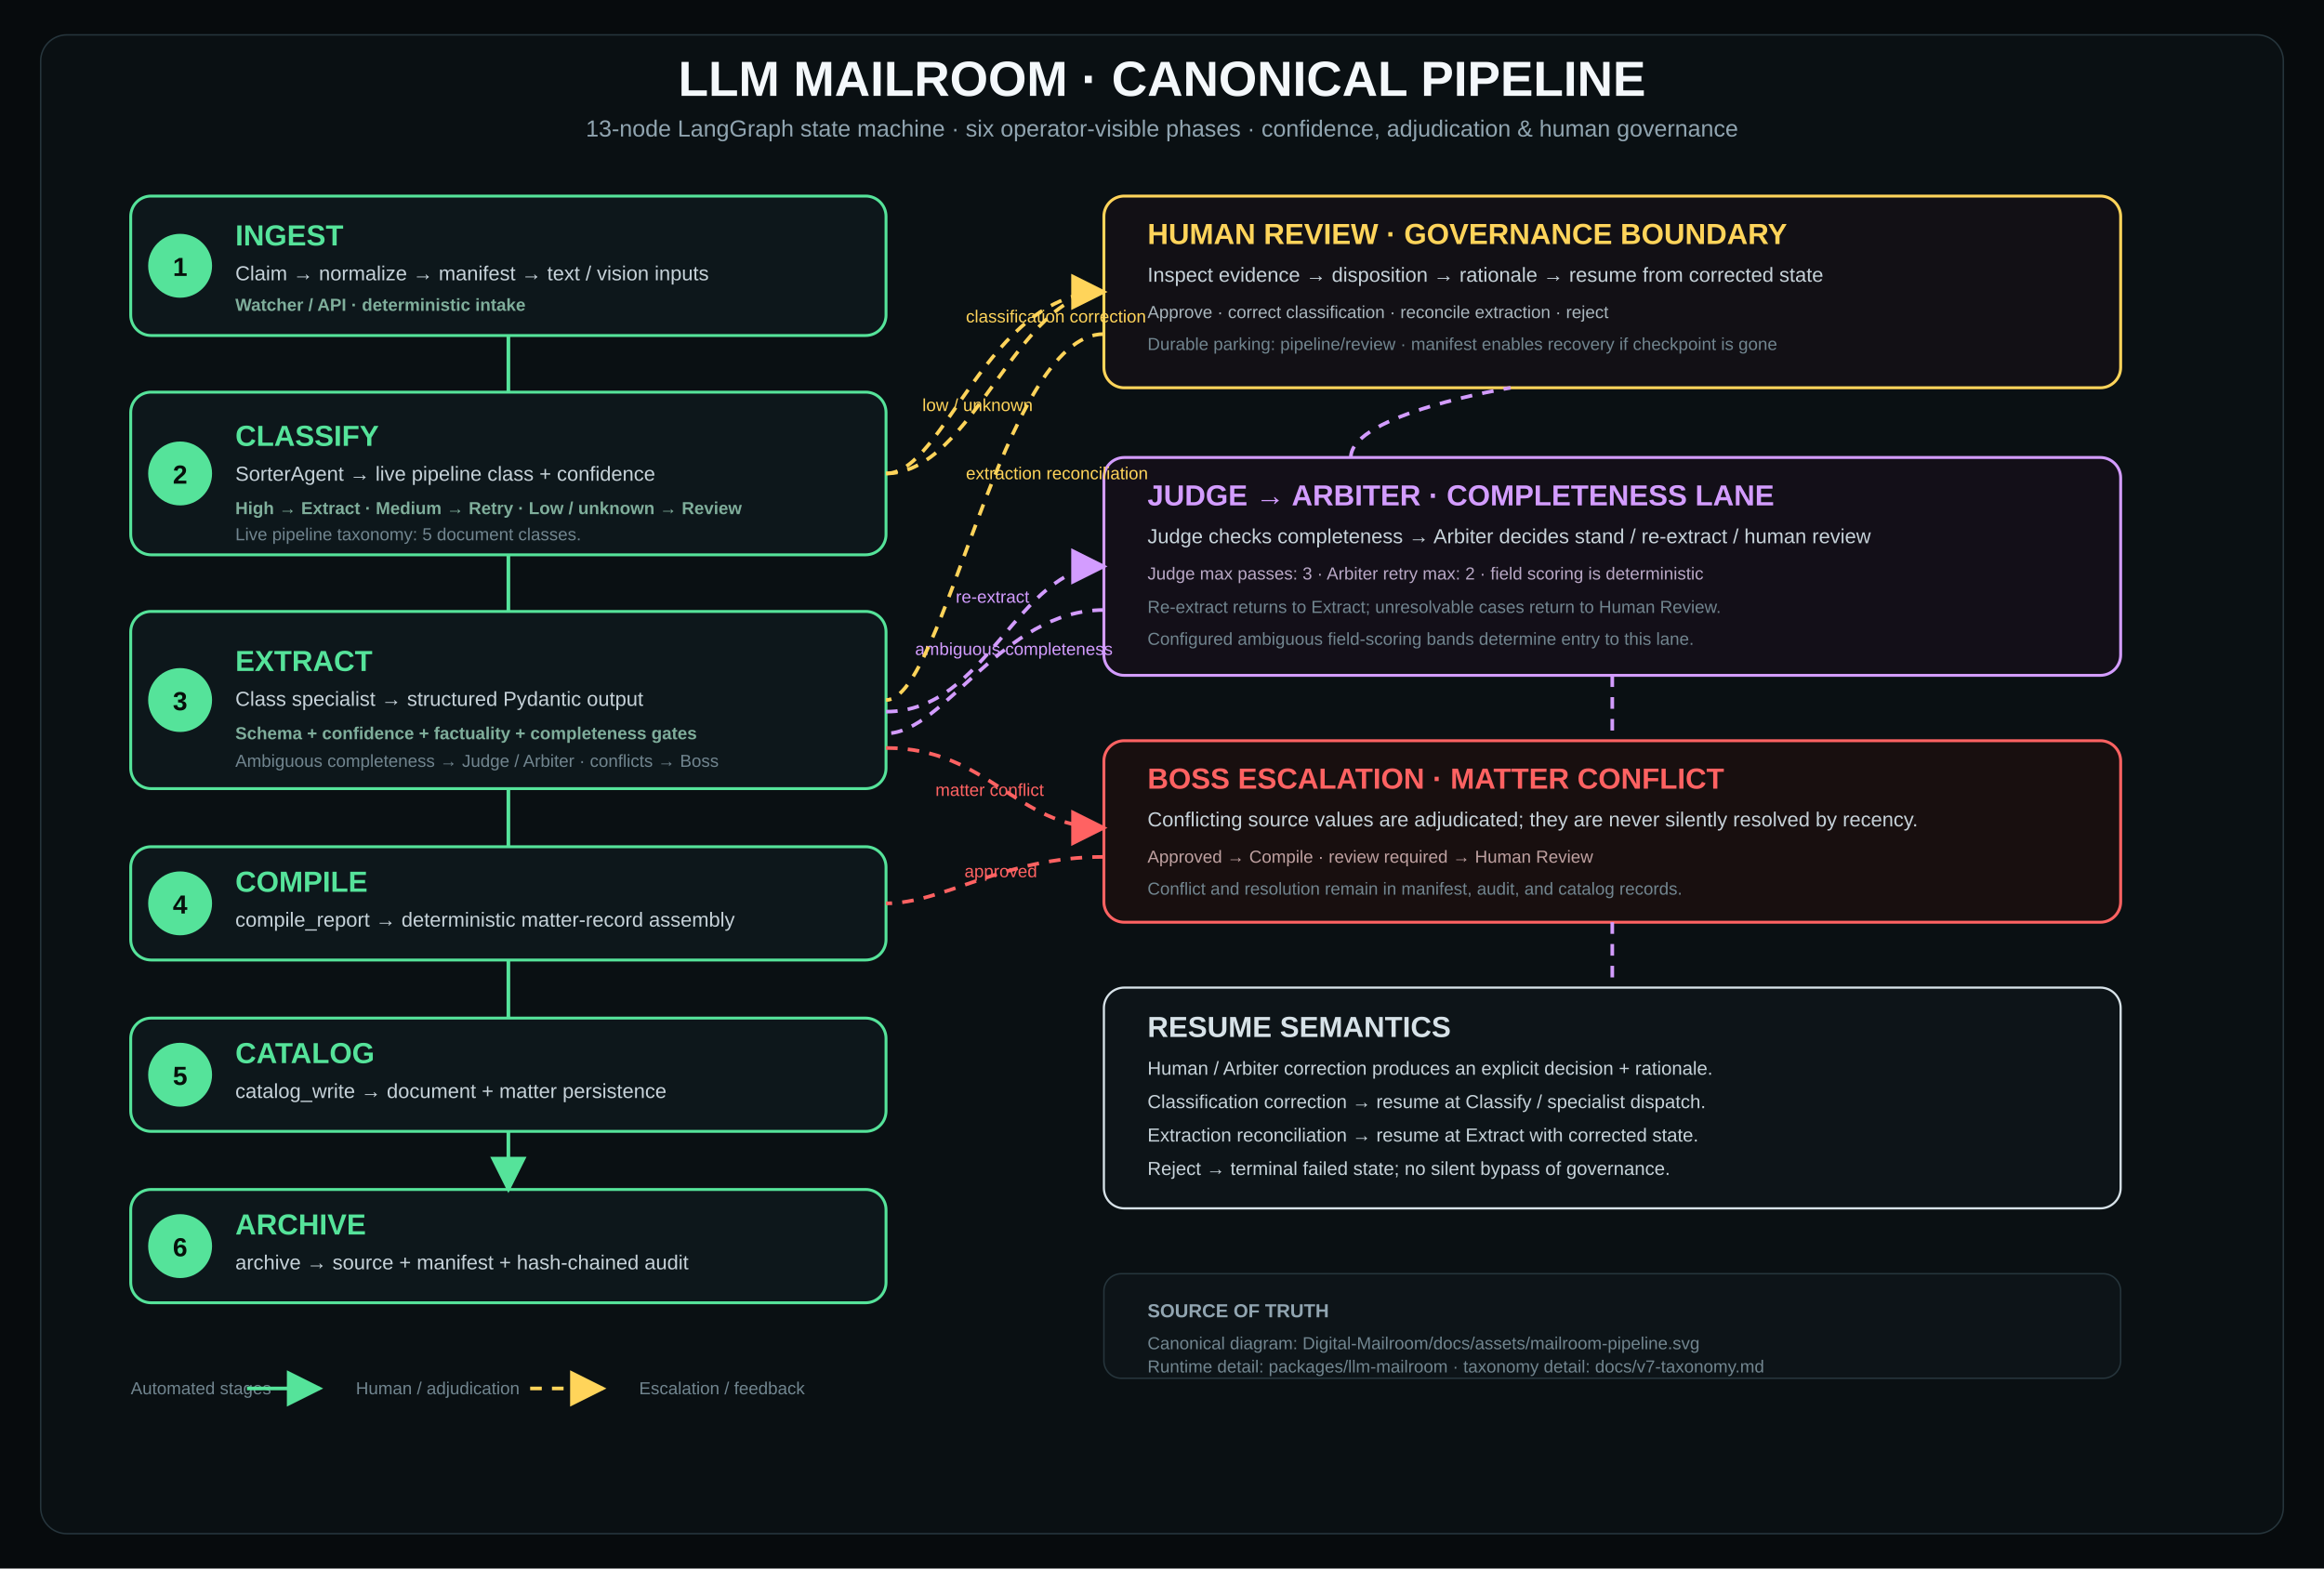
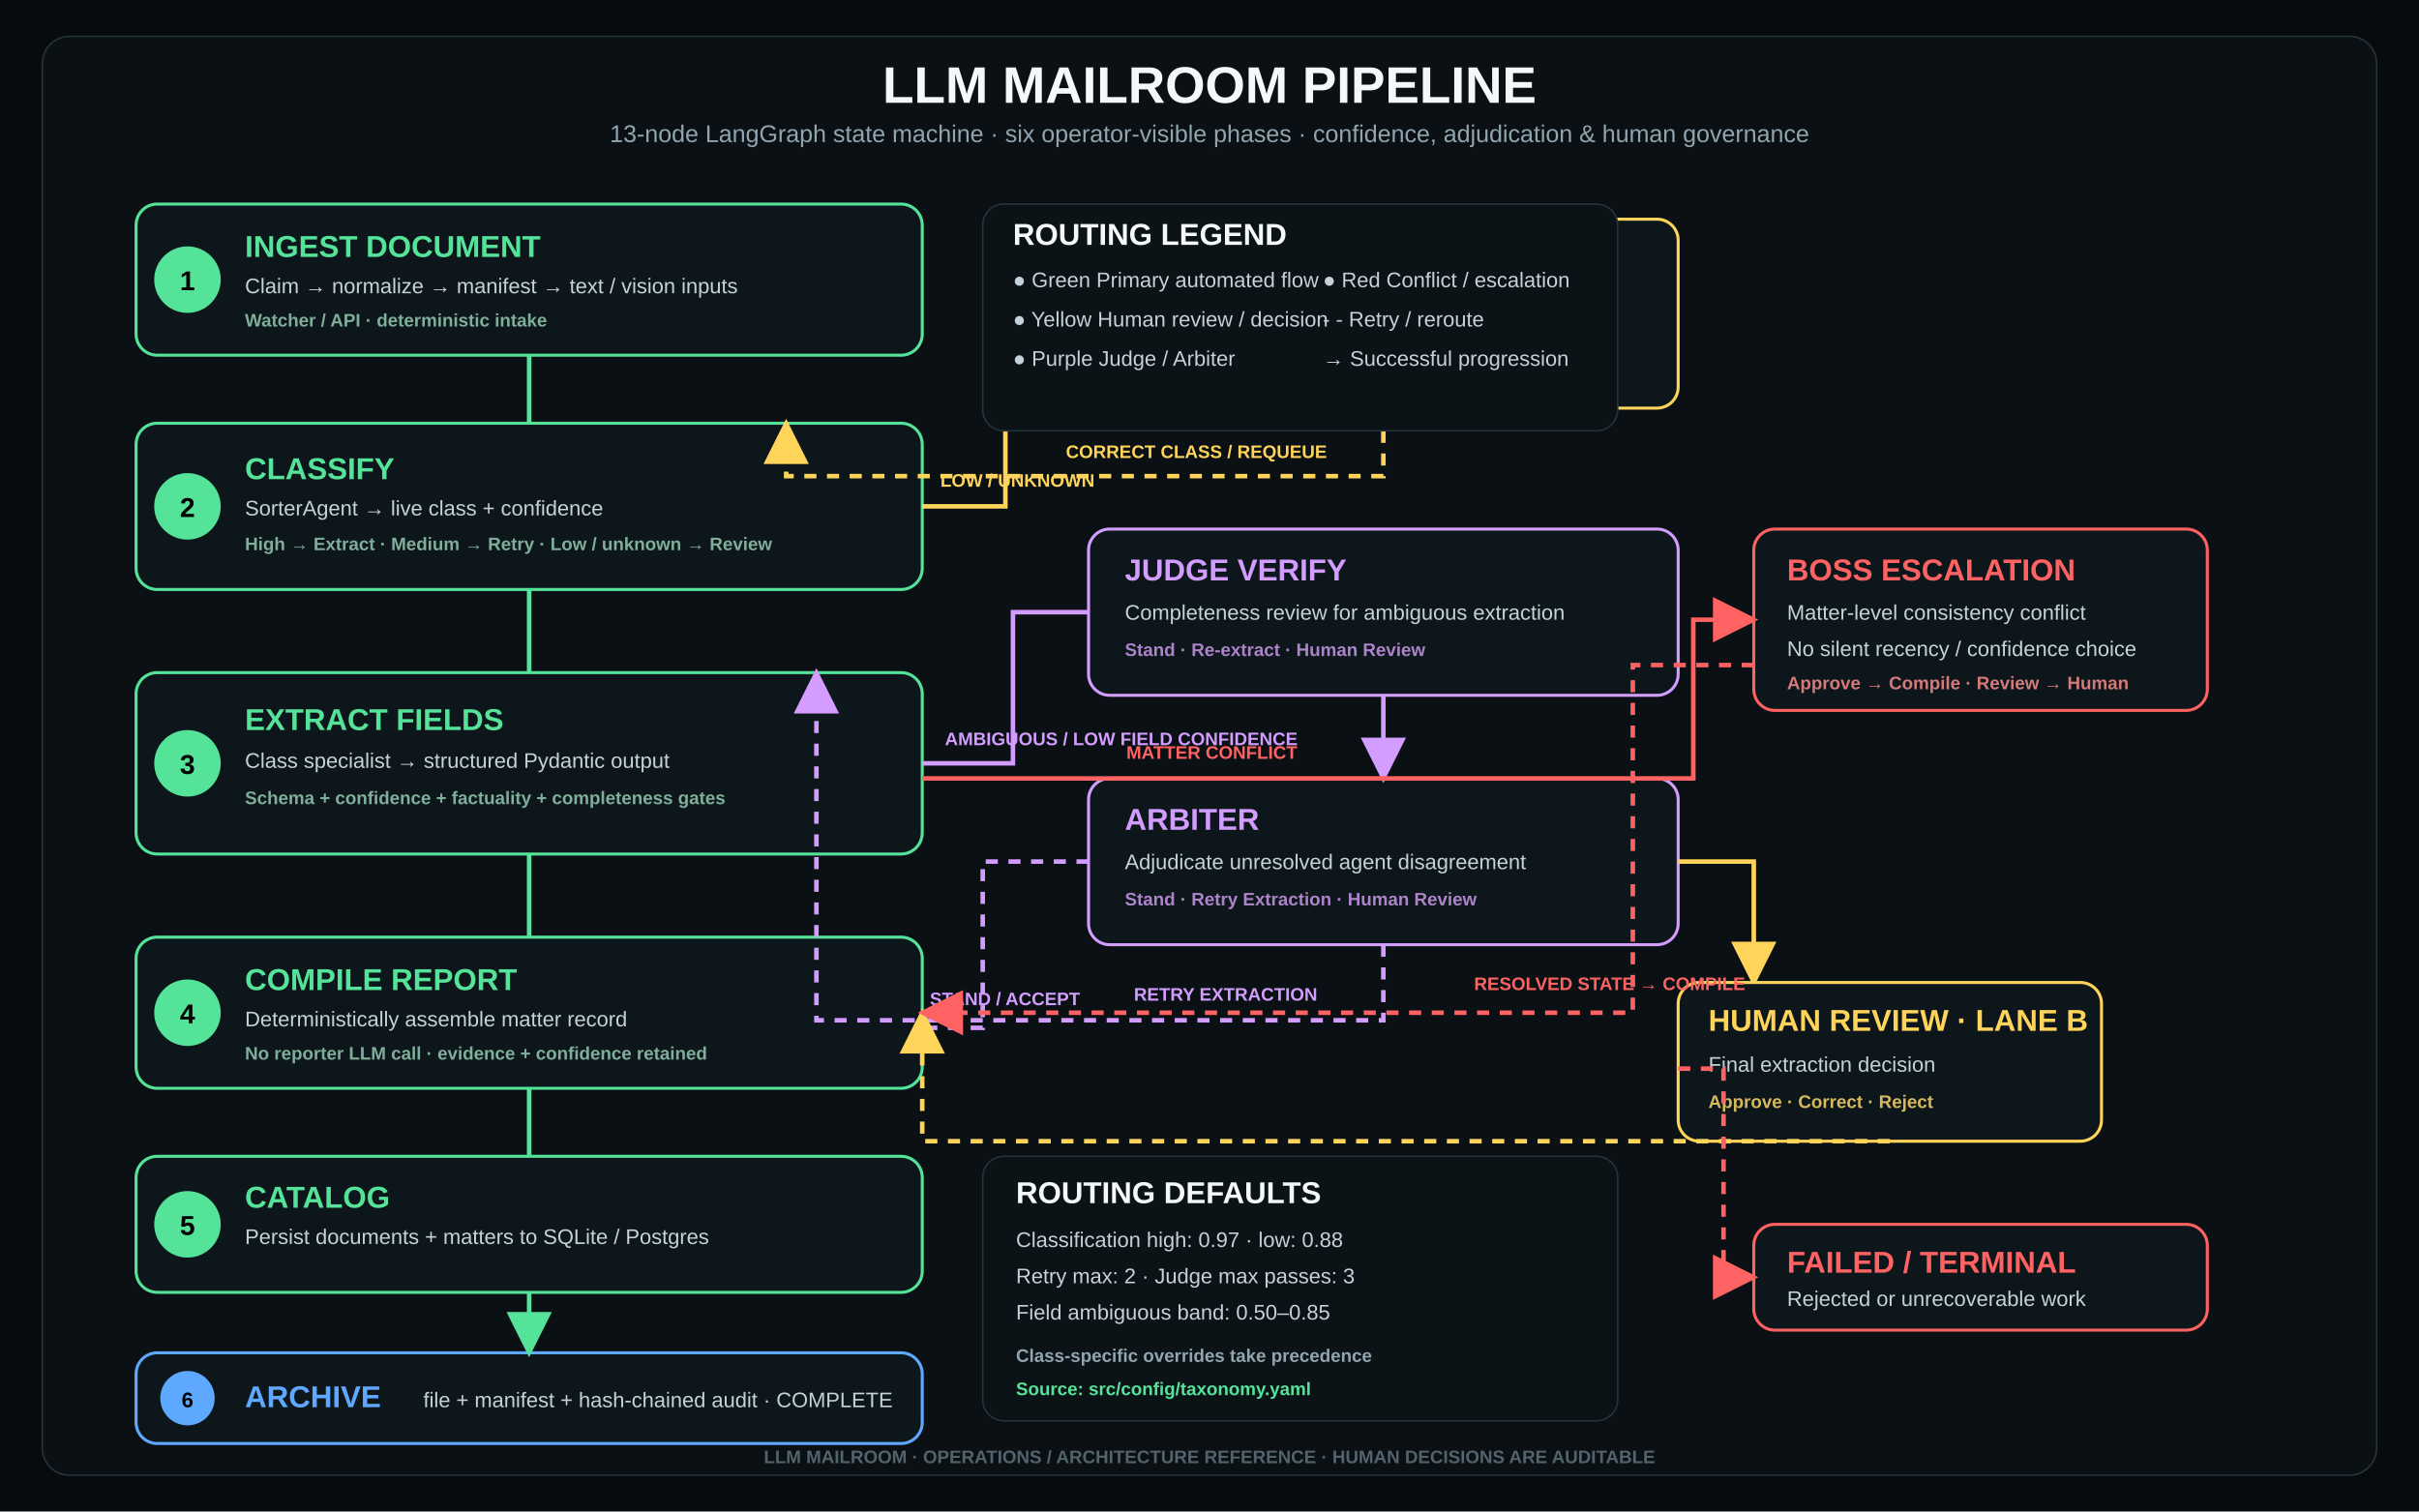
- <svg xmlns="http://www.w3.org/2000/svg" width="1600" height="1080" viewBox="0 0 1600 1080" role="img" aria-labelledby="title desc">
+ <svg xmlns="http://www.w3.org/2000/svg" width="1600" height="1000" viewBox="0 0 1600 1000">
  <defs>
-     <marker id="green" markerWidth="10" markerHeight="10" refX="9" refY="5" orient="auto">
+     <marker id="a" markerWidth="10" markerHeight="10" refX="9" refY="5" orient="auto">
      <path d="M0 0L10 5L0 10Z" fill="#55e39a" />
    </marker>
-     <marker id="yellow" markerWidth="10" markerHeight="10" refX="9" refY="5" orient="auto">
+     <marker id="y" markerWidth="10" markerHeight="10" refX="9" refY="5" orient="auto">
      <path d="M0 0L10 5L0 10Z" fill="#ffd45a" />
    </marker>
-     <marker id="purple" markerWidth="10" markerHeight="10" refX="9" refY="5" orient="auto">
+     <marker id="p" markerWidth="10" markerHeight="10" refX="9" refY="5" orient="auto">
      <path d="M0 0L10 5L0 10Z" fill="#d39cff" />
    </marker>
-     <marker id="red" markerWidth="10" markerHeight="10" refX="9" refY="5" orient="auto">
+     <marker id="r" markerWidth="10" markerHeight="10" refX="9" refY="5" orient="auto">
      <path d="M0 0L10 5L0 10Z" fill="#ff6262" />
    </marker>
+     <marker id="w" markerWidth="10" markerHeight="10" refX="9" refY="5" orient="auto">
+       <path d="M0 0L10 5L0 10Z" fill="#d7e2e8" />
+     </marker>
  </defs>
-   <rect width="1600" height="1080" fill="#070b0d" />
-   <rect x="28" y="24" width="1544" height="1032" rx="18" fill="#0a1013" stroke="#26353c" />
+   <rect width="1600" height="1000" fill="#070b0d" />
+   <rect x="28" y="24" width="1544" height="952" rx="18" fill="#0a1013" stroke="#26353c" />
  <g font-family="Arial,sans-serif">
-     <text x="800" y="66" text-anchor="middle" font-size="34" font-weight="700" fill="#f4f8fb">LLM MAILROOM · CANONICAL PIPELINE</text>
+     <text x="800" y="68" text-anchor="middle" font-size="34" font-weight="700" fill="#f4f8fb">LLM MAILROOM PIPELINE</text>
    <text x="800" y="94" text-anchor="middle" font-size="16" fill="#91a5b1">13-node LangGraph state machine · six operator-visible phases · confidence, adjudication &amp; human governance</text>
-     <rect x="90" y="135" width="520" height="96" rx="14" fill="#0d171b" stroke="#55e39a" stroke-width="2" />
-     <circle cx="124" cy="183" r="22" fill="#55e39a" />
-     <text x="124" y="190" text-anchor="middle" font-size="18" font-weight="700" fill="#07100b">1</text>
-     <text x="162" y="169" font-size="20" font-weight="700" fill="#55e39a">INGEST</text>
-     <text x="162" y="193" font-size="14" fill="#c6d2d9">Claim → normalize → manifest → text / vision inputs</text>
-     <text x="162" y="214" font-size="12" font-weight="600" fill="#7fae9b">Watcher / API · deterministic intake</text>
-     <rect x="90" y="270" width="520" height="112" rx="14" fill="#0d171b" stroke="#55e39a" stroke-width="2" />
-     <circle cx="124" cy="326" r="22" fill="#55e39a" />
-     <text x="124" y="333" text-anchor="middle" font-size="18" font-weight="700" fill="#07100b">2</text>
-     <text x="162" y="307" font-size="20" font-weight="700" fill="#55e39a">CLASSIFY</text>
-     <text x="162" y="331" font-size="14" fill="#c6d2d9">SorterAgent → live pipeline class + confidence</text>
-     <text x="162" y="354" font-size="12" font-weight="600" fill="#7fae9b">High → Extract · Medium → Retry · Low / unknown → Review</text>
-     <text x="162" y="372" font-size="12" fill="#71858f">Live pipeline taxonomy: 5 document classes.</text>
-     <rect x="90" y="421" width="520" height="122" rx="14" fill="#0d171b" stroke="#55e39a" stroke-width="2" />
-     <circle cx="124" cy="482" r="22" fill="#55e39a" />
-     <text x="124" y="489" text-anchor="middle" font-size="18" font-weight="700" fill="#07100b">3</text>
-     <text x="162" y="462" font-size="20" font-weight="700" fill="#55e39a">EXTRACT</text>
-     <text x="162" y="486" font-size="14" fill="#c6d2d9">Class specialist → structured Pydantic output</text>
-     <text x="162" y="509" font-size="12" font-weight="600" fill="#7fae9b">Schema + confidence + factuality + completeness gates</text>
-     <text x="162" y="528" font-size="12" fill="#71858f">Ambiguous completeness → Judge / Arbiter · conflicts → Boss</text>
-     <rect x="90" y="583" width="520" height="78" rx="14" fill="#0d171b" stroke="#55e39a" stroke-width="2" />
-     <circle cx="124" cy="622" r="22" fill="#55e39a" />
-     <text x="124" y="629" text-anchor="middle" font-size="18" font-weight="700" fill="#07100b">4</text>
-     <text x="162" y="614" font-size="20" font-weight="700" fill="#55e39a">COMPILE</text>
-     <text x="162" y="638" font-size="14" fill="#c6d2d9">compile_report → deterministic matter-record assembly</text>
-     <rect x="90" y="701" width="520" height="78" rx="14" fill="#0d171b" stroke="#55e39a" stroke-width="2" />
-     <circle cx="124" cy="740" r="22" fill="#55e39a" />
-     <text x="124" y="747" text-anchor="middle" font-size="18" font-weight="700" fill="#07100b">5</text>
-     <text x="162" y="732" font-size="20" font-weight="700" fill="#55e39a">CATALOG</text>
-     <text x="162" y="756" font-size="14" fill="#c6d2d9">catalog_write → document + matter persistence</text>
-     <rect x="90" y="819" width="520" height="78" rx="14" fill="#0d171b" stroke="#55e39a" stroke-width="2" />
-     <circle cx="124" cy="858" r="22" fill="#55e39a" />
-     <text x="124" y="865" text-anchor="middle" font-size="18" font-weight="700" fill="#07100b">6</text>
-     <text x="162" y="850" font-size="20" font-weight="700" fill="#55e39a">ARCHIVE</text>
-     <text x="162" y="874" font-size="14" fill="#c6d2d9">archive → source + manifest + hash-chained audit</text>
-     <path d="M350 231L350 270M350 382L350 421M350 543L350 583M350 661L350 701M350 779L350 819" stroke="#55e39a" stroke-width="2.5" fill="none" marker-end="url(#green)" />
-     <rect x="760" y="135" width="700" height="132" rx="14" fill="#121015" stroke="#ffd45a" stroke-width="2" />
-     <text x="790" y="168" font-size="20" font-weight="700" fill="#ffd45a">HUMAN REVIEW · GOVERNANCE BOUNDARY</text>
-     <text x="790" y="194" font-size="14" fill="#c6d2d9">Inspect evidence → disposition → rationale → resume from corrected state</text>
-     <text x="790" y="219" font-size="12" fill="#a9b6bd">Approve · correct classification · reconcile extraction · reject</text>
-     <text x="790" y="241" font-size="12" fill="#71858f">Durable parking: pipeline/review · manifest enables recovery if checkpoint is gone</text>
-     <rect x="760" y="315" width="700" height="150" rx="14" fill="#130f18" stroke="#d39cff" stroke-width="2" />
-     <text x="790" y="348" font-size="20" font-weight="700" fill="#d39cff">JUDGE → ARBITER · COMPLETENESS LANE</text>
-     <text x="790" y="374" font-size="14" fill="#c6d2d9">Judge checks completeness → Arbiter decides stand / re-extract / human review</text>
-     <text x="790" y="399" font-size="12" fill="#b9a8c6">Judge max passes: 3 · Arbiter retry max: 2 · field scoring is deterministic</text>
-     <text x="790" y="422" font-size="12" fill="#71858f">Re-extract returns to Extract; unresolvable cases return to Human Review.</text>
-     <text x="790" y="444" font-size="12" fill="#71858f">Configured ambiguous field-scoring bands determine entry to this lane.</text>
-     <rect x="760" y="510" width="700" height="125" rx="14" fill="#180f0f" stroke="#ff6262" stroke-width="2" />
-     <text x="790" y="543" font-size="20" font-weight="700" fill="#ff6262">BOSS ESCALATION · MATTER CONFLICT</text>
-     <text x="790" y="569" font-size="14" fill="#c6d2d9">Conflicting source values are adjudicated; they are never silently resolved by recency.</text>
-     <text x="790" y="594" font-size="12" fill="#bfa1a1">Approved → Compile · review required → Human Review</text>
-     <text x="790" y="616" font-size="12" fill="#71858f">Conflict and resolution remain in manifest, audit, and catalog records.</text>
-     <rect x="760" y="680" width="700" height="152" rx="14" fill="#0d1418" stroke="#d7e2e8" stroke-width="1.5" />
-     <text x="790" y="714" font-size="20" font-weight="700" fill="#d7e2e8">RESUME SEMANTICS</text>
-     <text x="790" y="740" font-size="13" fill="#c6d2d9">Human / Arbiter correction produces an explicit decision + rationale.</text>
-     <text x="790" y="763" font-size="13" fill="#c6d2d9">Classification correction → resume at Classify / specialist dispatch.</text>
-     <text x="790" y="786" font-size="13" fill="#c6d2d9">Extraction reconciliation → resume at Extract with corrected state.</text>
-     <text x="790" y="809" font-size="13" fill="#c6d2d9">Reject → terminal failed state; no silent bypass of governance.</text>
-     <rect x="760" y="877" width="700" height="72" rx="12" fill="#0d1418" stroke="#26353c" />
-     <text x="790" y="907" font-size="13" font-weight="700" fill="#91a5b1">SOURCE OF TRUTH</text>
-     <text x="790" y="929" font-size="12" fill="#71858f">Canonical diagram: Digital-Mailroom/docs/assets/mailroom-pipeline.svg</text>
-     <text x="790" y="945" font-size="12" fill="#71858f">Runtime detail: packages/llm-mailroom · taxonomy detail: docs/v7-taxonomy.md</text>
-     <path d="M610 326C670 326 700 201 760 201" stroke="#ffd45a" stroke-width="2.5" stroke-dasharray="8 7" fill="none" marker-end="url(#yellow)" />
-     <text x="635" y="283" font-size="12" fill="#ffd45a">low / unknown</text>
-     <path d="M610 490C680 490 700 390 760 390" stroke="#d39cff" stroke-width="2.5" stroke-dasharray="8 7" fill="none" marker-end="url(#purple)" />
-     <text x="630" y="451" font-size="12" fill="#d39cff">ambiguous completeness</text>
-     <path d="M610 515C680 515 700 570 760 570" stroke="#ff6262" stroke-width="2.5" stroke-dasharray="8 7" fill="none" marker-end="url(#red)" />
-     <text x="644" y="548" font-size="12" fill="#ff6262">matter conflict</text>
-     <path d="M1110 465L1110 510M930 315C930 285 1040 267 1040 267M1110 635L1110 680" stroke="#d39cff" stroke-width="2.5" stroke-dasharray="8 7" fill="none" />
-     <path d="M760 201C680 201 650 326 610 326M760 230C690 230 650 482 610 482" stroke="#ffd45a" stroke-width="2.5" stroke-dasharray="8 7" fill="none" />
-     <text x="665" y="222" font-size="12" fill="#ffd45a">classification correction</text>
-     <text x="665" y="330" font-size="12" fill="#ffd45a">extraction reconciliation</text>
-     <path d="M760 420C690 420 650 505 610 505" stroke="#d39cff" stroke-width="2.5" stroke-dasharray="8 7" fill="none" />
-     <text x="658" y="415" font-size="12" fill="#d39cff">re-extract</text>
-     <path d="M760 590C690 590 650 622 610 622" stroke="#ff6262" stroke-width="2.5" stroke-dasharray="8 7" fill="none" />
-     <text x="664" y="604" font-size="12" fill="#ff6262">approved</text>
-     <text x="90" y="960" font-size="12" fill="#71858f">Automated stages</text>
-     <line x1="170" y1="956" x2="220" y2="956" stroke="#55e39a" stroke-width="2.5" marker-end="url(#green)" />
-     <text x="245" y="960" font-size="12" fill="#71858f">Human / adjudication</text>
-     <line x1="365" y1="956" x2="415" y2="956" stroke="#ffd45a" stroke-width="2.5" stroke-dasharray="8 7" marker-end="url(#yellow)" />
-     <text x="440" y="960" font-size="12" fill="#71858f">Escalation / feedback</text>
+     <g>
+       <rect x="90" y="135" width="520" height="100" rx="14" fill="#0d171b" stroke="#55e39a" stroke-width="2" />
+       <circle cx="124" cy="185" r="22" fill="#55e39a" />
+       <text x="124" y="192" text-anchor="middle" font-size="18" font-weight="700">1</text>
+       <text x="162" y="170" font-size="20" font-weight="700" fill="#55e39a">INGEST DOCUMENT</text>
+       <text x="162" y="194" font-size="14" fill="#c6d2d9">Claim → normalize → manifest → text / vision inputs</text>
+       <text x="162" y="216" font-size="12" font-weight="600" fill="#7fae9b">Watcher / API · deterministic intake</text>
+       <rect x="90" y="280" width="520" height="110" rx="14" fill="#0d171b" stroke="#55e39a" stroke-width="2" />
+       <circle cx="124" cy="335" r="22" fill="#55e39a" />
+       <text x="124" y="342" text-anchor="middle" font-size="18" font-weight="700">2</text>
+       <text x="162" y="317" font-size="20" font-weight="700" fill="#55e39a">CLASSIFY</text>
+       <text x="162" y="341" font-size="14" fill="#c6d2d9">SorterAgent → live class + confidence</text>
+       <text x="162" y="364" font-size="12" font-weight="600" fill="#7fae9b">High → Extract · Medium → Retry · Low / unknown → Review</text>
+       <rect x="90" y="445" width="520" height="120" rx="14" fill="#0d171b" stroke="#55e39a" stroke-width="2" />
+       <circle cx="124" cy="505" r="22" fill="#55e39a" />
+       <text x="124" y="512" text-anchor="middle" font-size="18" font-weight="700">3</text>
+       <text x="162" y="483" font-size="20" font-weight="700" fill="#55e39a">EXTRACT FIELDS</text>
+       <text x="162" y="508" font-size="14" fill="#c6d2d9">Class specialist → structured Pydantic output</text>
+       <text x="162" y="532" font-size="12" font-weight="600" fill="#7fae9b">Schema + confidence + factuality + completeness gates</text>
+       <rect x="90" y="620" width="520" height="100" rx="14" fill="#0d171b" stroke="#55e39a" stroke-width="2" />
+       <circle cx="124" cy="670" r="22" fill="#55e39a" />
+       <text x="124" y="677" text-anchor="middle" font-size="18" font-weight="700">4</text>
+       <text x="162" y="655" font-size="20" font-weight="700" fill="#55e39a">COMPILE REPORT</text>
+       <text x="162" y="679" font-size="14" fill="#c6d2d9">Deterministically assemble matter record</text>
+       <text x="162" y="701" font-size="12" font-weight="600" fill="#7fae9b">No reporter LLM call · evidence + confidence retained</text>
+       <rect x="90" y="765" width="520" height="90" rx="14" fill="#0d171b" stroke="#55e39a" stroke-width="2" />
+       <circle cx="124" cy="810" r="22" fill="#55e39a" />
+       <text x="124" y="817" text-anchor="middle" font-size="18" font-weight="700">5</text>
+       <text x="162" y="799" font-size="20" font-weight="700" fill="#55e39a">CATALOG</text>
+       <text x="162" y="823" font-size="14" fill="#c6d2d9">Persist documents + matters to SQLite / Postgres</text>
+       <rect x="90" y="895" width="520" height="60" rx="14" fill="#0d171b" stroke="#5fa8ff" stroke-width="2" />
+       <circle cx="124" cy="925" r="18" fill="#5fa8ff" />
+       <text x="124" y="931" text-anchor="middle" font-size="14" font-weight="700">6</text>
+       <text x="162" y="931" font-size="20" font-weight="700" fill="#5fa8ff">ARCHIVE</text>
+       <text x="280" y="931" font-size="14" fill="#c6d2d9">file + manifest + hash-chained audit · COMPLETE</text>
+       <path d="M350 235V280M350 390V445M350 565V620M350 720V765M350 855V895" stroke="#55e39a" stroke-width="3" fill="none" marker-end="url(#a)" />
+     </g>
+     <rect x="720" y="145" width="390" height="125" rx="14" fill="#0d171b" stroke="#ffd45a" stroke-width="2" />
+     <text x="744" y="179" font-size="20" font-weight="700" fill="#ffd45a">HUMAN REVIEW · LANE A</text>
+     <text x="744" y="206" font-size="14" fill="#c6d2d9">Governance boundary for ambiguous intake</text>
+     <text x="744" y="229" font-size="14" fill="#c6d2d9">Approve · Correct class · Reject</text>
+     <text x="744" y="251" font-size="12" font-weight="600" fill="#d6b95b">Resolution is attributable and audited</text>
+     <path d="M610 335H665V207H720" stroke="#ffd45a" stroke-width="3" fill="none" marker-end="url(#y)" />
+     <text x="622" y="322" font-size="12" font-weight="600" fill="#ffd45a">LOW / UNKNOWN</text>
+     <path d="M915 270V315H520V280" stroke="#ffd45a" stroke-width="3" stroke-dasharray="8 7" fill="none" marker-end="url(#y)" />
+     <text x="705" y="303" font-size="12" font-weight="600" fill="#ffd45a">CORRECT CLASS / REQUEUE</text>
+     <rect x="720" y="350" width="390" height="110" rx="14" fill="#0d171b" stroke="#d39cff" stroke-width="2" />
+     <text x="744" y="384" font-size="20" font-weight="700" fill="#d39cff">JUDGE VERIFY</text>
+     <text x="744" y="410" font-size="14" fill="#c6d2d9">Completeness review for ambiguous extraction</text>
+     <text x="744" y="434" font-size="12" font-weight="600" fill="#ad83c9">Stand · Re-extract · Human Review</text>
+     <rect x="720" y="515" width="390" height="110" rx="14" fill="#0d171b" stroke="#d39cff" stroke-width="2" />
+     <text x="744" y="549" font-size="20" font-weight="700" fill="#d39cff">ARBITER</text>
+     <text x="744" y="575" font-size="14" fill="#c6d2d9">Adjudicate unresolved agent disagreement</text>
+     <text x="744" y="599" font-size="12" font-weight="600" fill="#ad83c9">Stand · Retry Extraction · Human Review</text>
+     <path d="M610 505H670V405H720M915 460V515" stroke="#d39cff" stroke-width="3" fill="none" marker-end="url(#p)" />
+     <text x="625" y="493" font-size="12" font-weight="600" fill="#d39cff">AMBIGUOUS / LOW FIELD CONFIDENCE</text>
+     <path d="M720 570H650V680H610M915 625V675H540V445" stroke="#d39cff" stroke-width="3" stroke-dasharray="8 7" fill="none" marker-end="url(#p)" />
+     <text x="615" y="665" font-size="12" font-weight="600" fill="#d39cff">STAND / ACCEPT</text>
+     <text x="750" y="662" font-size="12" font-weight="600" fill="#d39cff">RETRY EXTRACTION</text>
+     <path d="M1110 570H1160V650" stroke="#ffd45a" stroke-width="3" fill="none" marker-end="url(#y)" />
+     <rect x="1110" y="650" width="280" height="105" rx="14" fill="#0d171b" stroke="#ffd45a" stroke-width="2" />
+     <text x="1130" y="682" font-size="20" font-weight="700" fill="#ffd45a">HUMAN REVIEW · LANE B</text>
+     <text x="1130" y="709" font-size="14" fill="#c6d2d9">Final extraction decision</text>
+     <text x="1130" y="733" font-size="12" font-weight="600" fill="#d6b95b">Approve · Correct · Reject</text>
+     <path d="M1250 755H610V670" stroke="#ffd45a" stroke-width="3" stroke-dasharray="8 7" fill="none" marker-end="url(#y)" />
+     <rect x="1160" y="350" width="300" height="120" rx="14" fill="#0d171b" stroke="#ff6262" stroke-width="2" />
+     <text x="1182" y="384" font-size="20" font-weight="700" fill="#ff6262">BOSS ESCALATION</text>
+     <text x="1182" y="410" font-size="14" fill="#c6d2d9">Matter-level consistency conflict</text>
+     <text x="1182" y="434" font-size="14" fill="#c6d2d9">No silent recency / confidence choice</text>
+     <text x="1182" y="456" font-size="12" font-weight="600" fill="#d47a7a">Approve → Compile · Review → Human</text>
+     <path d="M610 515H1120V410H1160" stroke="#ff6262" stroke-width="3" fill="none" marker-end="url(#r)" />
+     <text x="745" y="502" font-size="12" font-weight="600" fill="#ff6262">MATTER CONFLICT</text>
+     <path d="M1160 440H1080V670H610" stroke="#ff6262" stroke-width="3" stroke-dasharray="8 7" fill="none" marker-end="url(#r)" />
+     <text x="975" y="655" font-size="12" font-weight="600" fill="#ff6262">RESOLVED STATE → COMPILE</text>
+     <rect x="1160" y="810" width="300" height="70" rx="14" fill="#0d171b" stroke="#ff6262" stroke-width="2" />
+     <text x="1182" y="842" font-size="20" font-weight="700" fill="#ff6262">FAILED / TERMINAL</text>
+     <text x="1182" y="864" font-size="14" fill="#c6d2d9">Rejected or unrecoverable work</text>
+     <path d="M1110 707H1140V845H1160" stroke="#ff6262" stroke-width="3" stroke-dasharray="8 7" fill="none" marker-end="url(#r)" />
+     <rect x="650" y="765" width="420" height="175" rx="14" fill="#0b1317" stroke="#26353c" />
+     <text x="672" y="796" font-size="20" font-weight="700" fill="#f4f8fb">ROUTING DEFAULTS</text>
+     <text x="672" y="825" font-size="14" fill="#c6d2d9">Classification high: 0.97 · low: 0.88</text>
+     <text x="672" y="849" font-size="14" fill="#c6d2d9">Retry max: 2 · Judge max passes: 3</text>
+     <text x="672" y="873" font-size="14" fill="#c6d2d9">Field ambiguous band: 0.50–0.85</text>
+     <text x="672" y="901" font-size="12" font-weight="600" fill="#91a5b1">Class-specific overrides take precedence</text>
+     <text x="672" y="923" font-size="12" font-weight="600" fill="#55e39a">Source: src/config/taxonomy.yaml</text>
+     <rect x="650" y="135" width="420" height="150" rx="14" fill="#0b1317" stroke="#26353c" />
+     <text x="670" y="162" font-size="20" font-weight="700" fill="#f4f8fb">ROUTING LEGEND</text>
+     <text x="670" y="190" font-size="14" fill="#c6d2d9">● Green  Primary automated flow</text>
+     <text x="670" y="216" font-size="14" fill="#c6d2d9">● Yellow  Human review / decision</text>
+     <text x="670" y="242" font-size="14" fill="#c6d2d9">● Purple  Judge / Arbiter</text>
+     <text x="875" y="190" font-size="14" fill="#c6d2d9">● Red  Conflict / escalation</text>
+     <text x="875" y="216" font-size="14" fill="#c6d2d9">- - Retry / reroute</text>
+     <text x="875" y="242" font-size="14" fill="#c6d2d9">→ Successful progression</text>
+     <text x="800" y="968" text-anchor="middle" font-size="12" font-weight="600" fill="#52636d">LLM MAILROOM · OPERATIONS / ARCHITECTURE REFERENCE · HUMAN DECISIONS ARE AUDITABLE</text>
  </g>
</svg>
